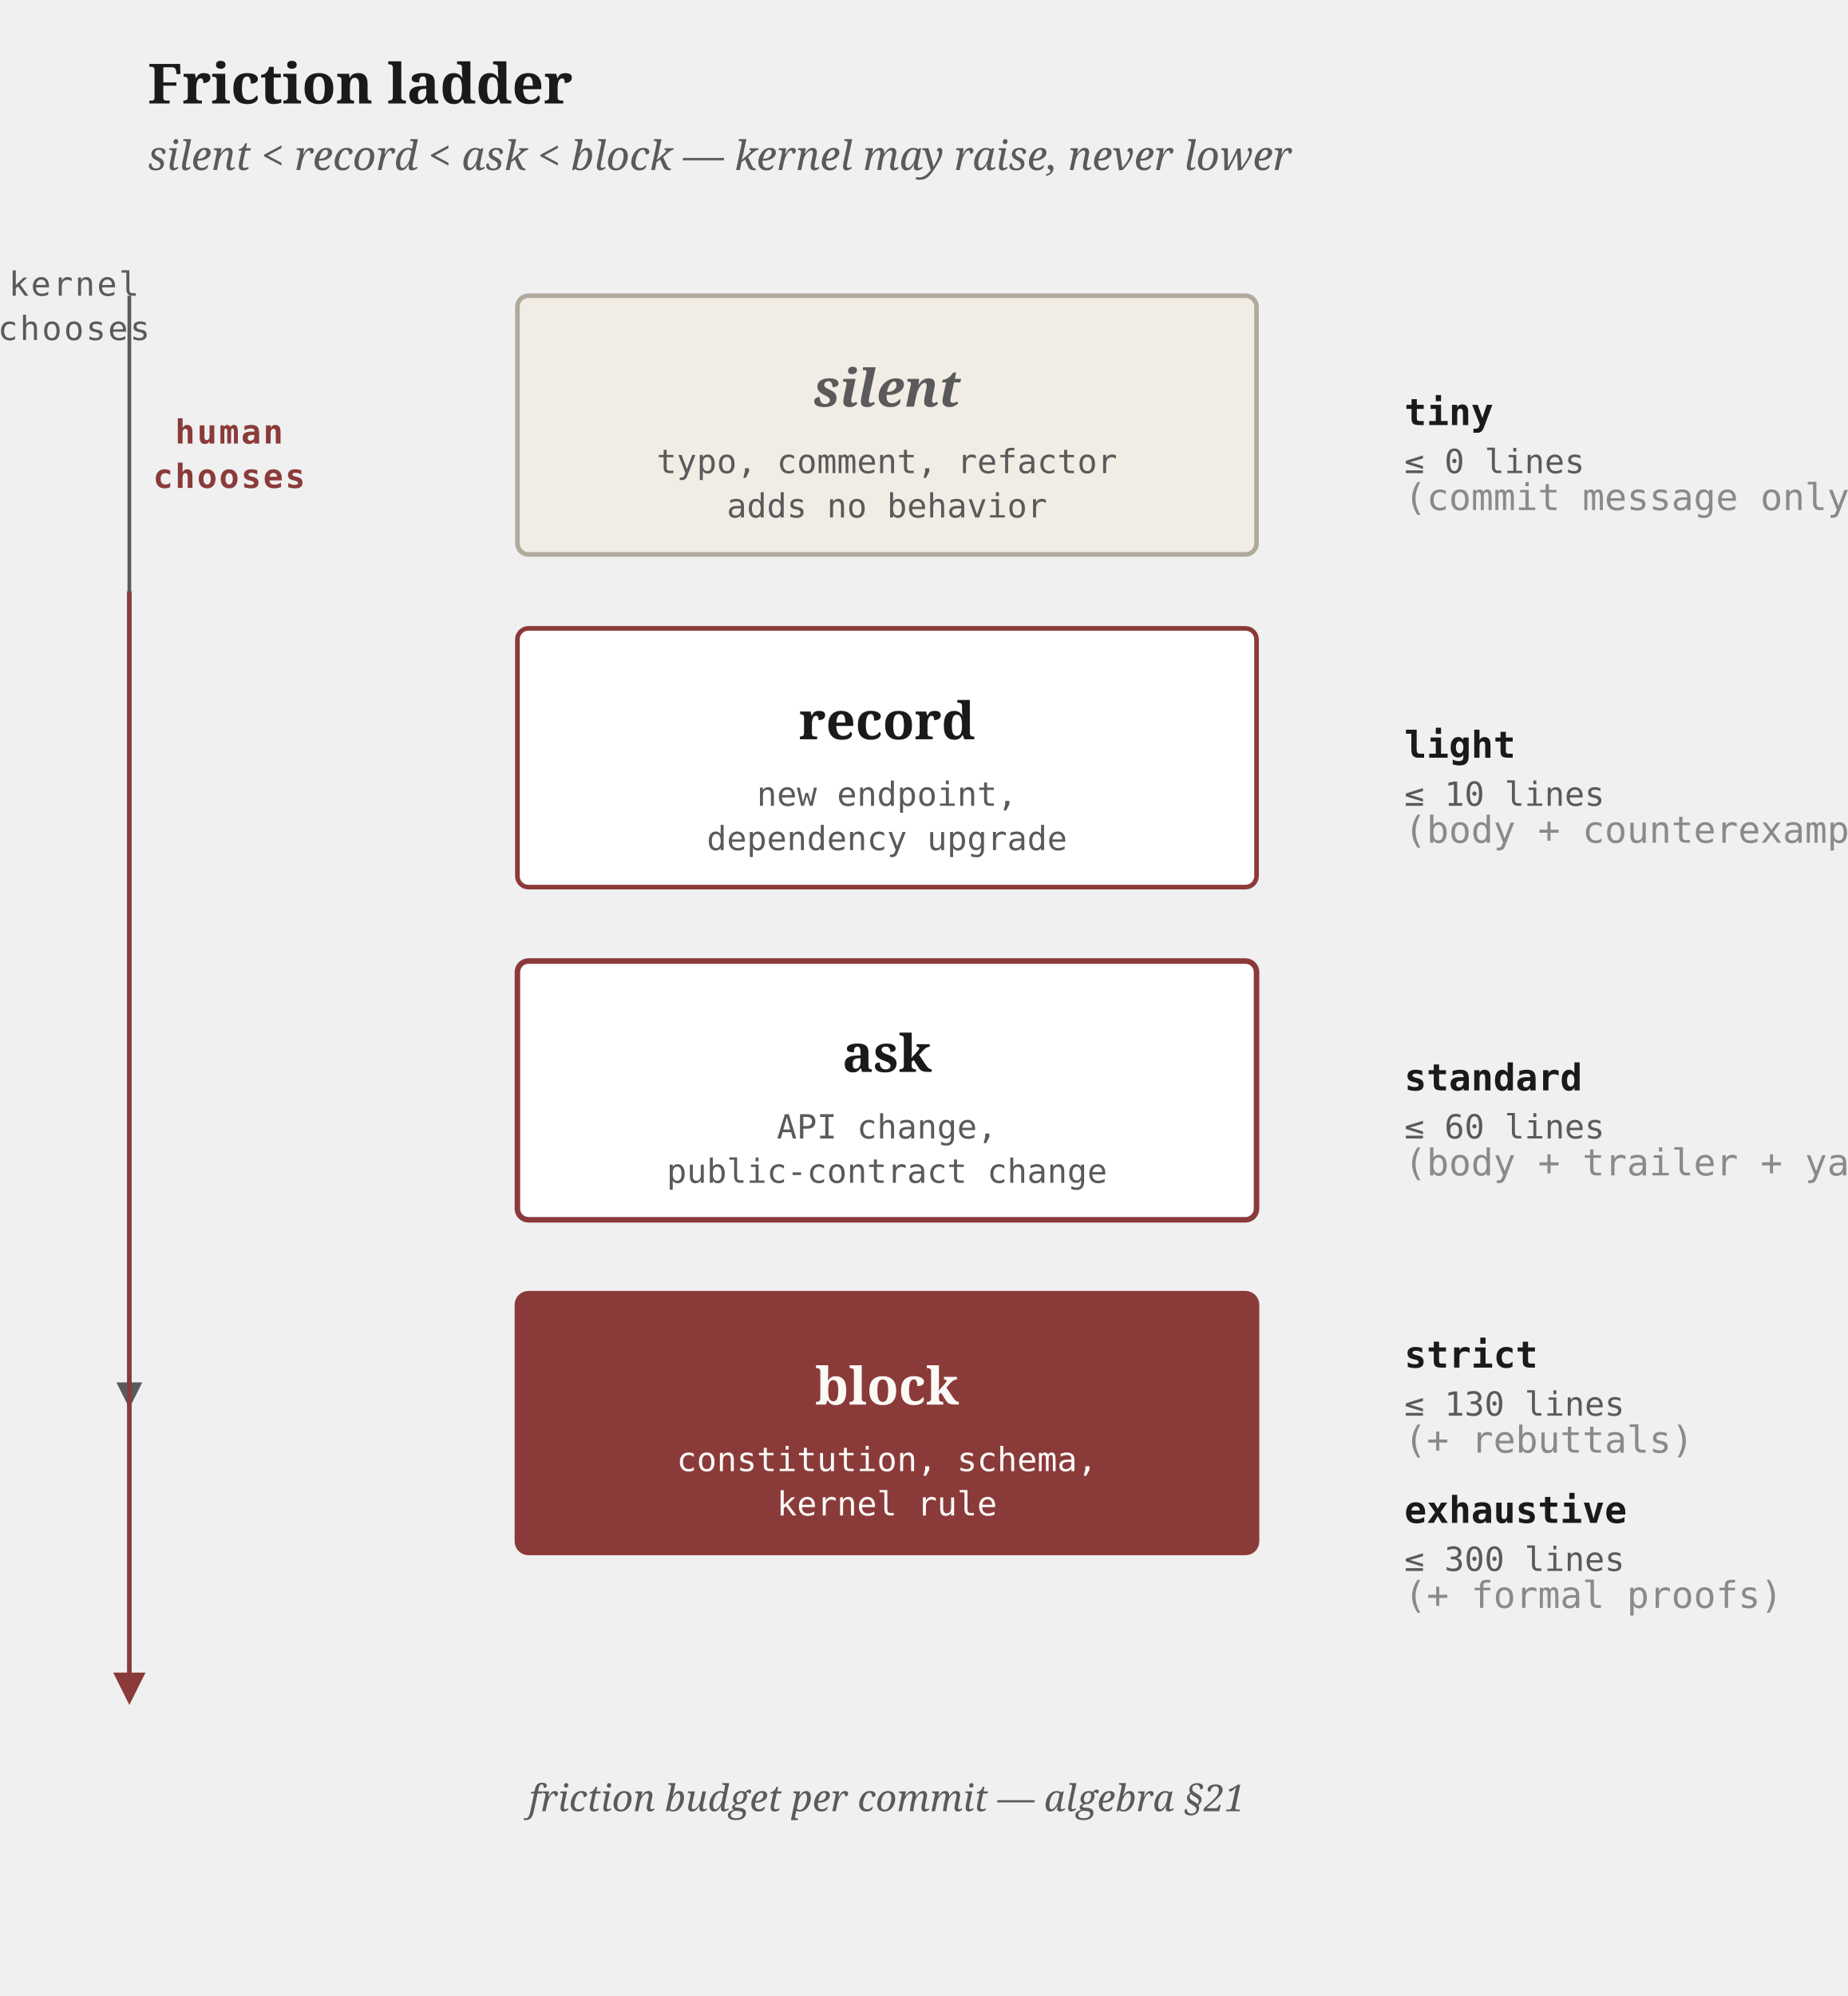
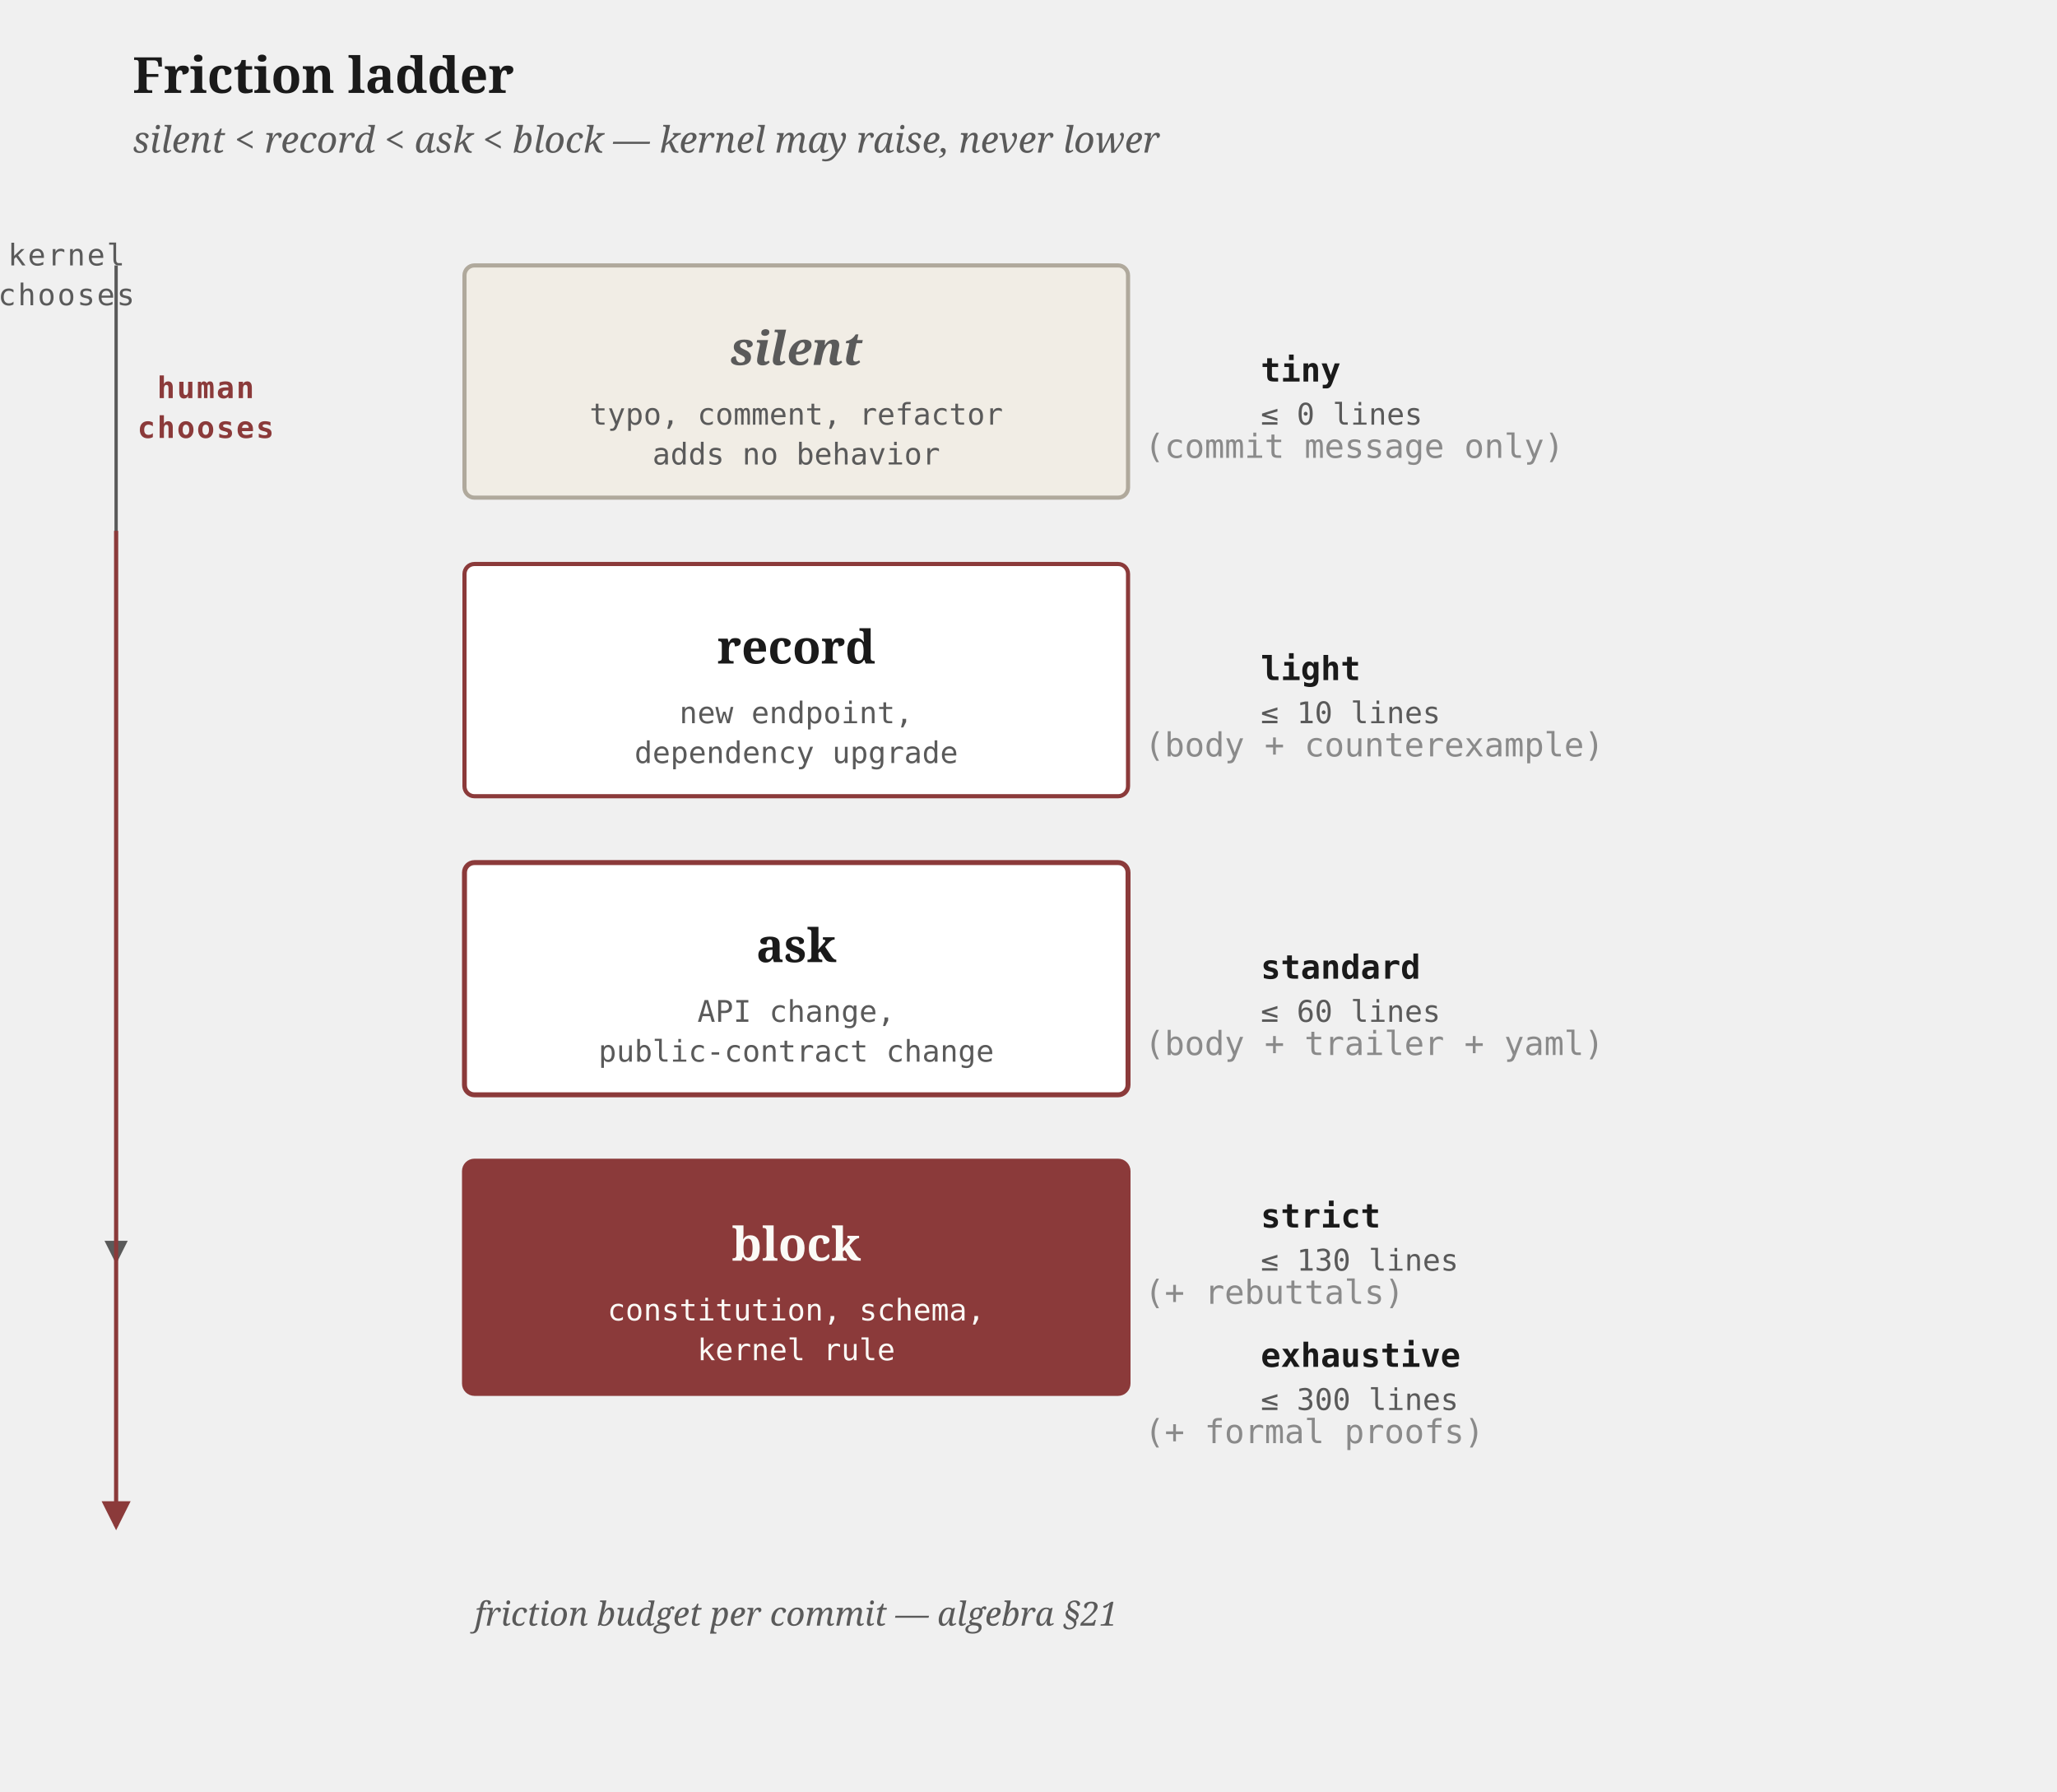
- <svg xmlns="http://www.w3.org/2000/svg" viewBox="0 0 500 540" role="img" aria-labelledby="ladder-title" preserveAspectRatio="xMidYMid meet">
+ <svg xmlns="http://www.w3.org/2000/svg" viewBox="0 0 620 540" role="img" aria-labelledby="ladder-title" preserveAspectRatio="xMidYMid meet">
  <defs>
    <style>
      .rung-silent { fill: #f1ede5; stroke: #b0a99c; stroke-width: 1.25; }
      .rung-record { fill: #ffffff; stroke: #8b3a3a; stroke-width: 1.25; }
      .rung-ask { fill: #ffffff; stroke: #8b3a3a; stroke-width: 1.5; }
      .rung-block { fill: #8b3a3a; stroke: #8b3a3a; stroke-width: 1.5; }
      .rung-label-silent { font-family: Georgia, serif; font-size: 14px; fill: #5a5a5a; text-anchor: middle; font-weight: 600; font-style: italic; }
      .rung-label-block { font-family: Georgia, serif; font-size: 14px; fill: #fbfaf6; text-anchor: middle; font-weight: 600; }
      .rung-label { font-family: Georgia, serif; font-size: 14px; fill: #1a1a1a; text-anchor: middle; font-weight: 600; }
      .rung-sub-silent { font-family: "SF Mono", Menlo, Consolas, monospace; font-size: 9px; fill: #5a5a5a; text-anchor: middle; }
      .rung-sub-block { font-family: "SF Mono", Menlo, Consolas, monospace; font-size: 9px; fill: #fbfaf6; text-anchor: middle; }
      .rung-sub { font-family: "SF Mono", Menlo, Consolas, monospace; font-size: 9px; fill: #5a5a5a; text-anchor: middle; }
      .side-arrow { stroke: #5a5a5a; stroke-width: 1; fill: none; }
      .side-arrow-ox { stroke: #8b3a3a; stroke-width: 1.25; fill: none; }
      .side-label { font-family: "SF Mono", Menlo, Consolas, monospace; font-size: 9px; fill: #5a5a5a; text-anchor: middle; letter-spacing: 0.06em; text-transform: uppercase; }
      .side-label-emit { font-family: "SF Mono", Menlo, Consolas, monospace; font-size: 9px; fill: #8b3a3a; text-anchor: middle; letter-spacing: 0.06em; text-transform: uppercase; font-weight: 600; }
      .budget-mode { font-family: "SF Mono", Menlo, Consolas, monospace; font-size: 10px; fill: #1a1a1a; font-weight: 600; }
-       .budget-mode-mute { font-family: "SF Mono", Menlo, Consolas, monospace; font-size: 10px; fill: #8a8a8a; }
+       .budget-mode-mute { font-family: "SF Mono", Menlo, Consolas, monospace; font-size: 10px; fill: #8a8a8a; text-anchor: start; }
      .budget-limit { font-family: "SF Mono", Menlo, Consolas, monospace; font-size: 9px; fill: #5a5a5a; }
      .footer-text { font-family: Georgia, serif; font-size: 10px; fill: #5a5a5a; text-anchor: middle; font-style: italic; }
      .title-text { font-family: Georgia, serif; font-size: 15px; fill: #1a1a1a; font-weight: 600; }
      .subtitle-text { font-family: Georgia, serif; font-size: 11px; fill: #5a5a5a; font-style: italic; }
    </style>
    <marker id="arr-side" markerWidth="7" markerHeight="7" refX="6" refY="3.5" orient="auto">
      <path d="M0,0 L7,3.5 L0,7 z" fill="#5a5a5a" />
    </marker>
    <marker id="arr-side-ox" markerWidth="7" markerHeight="7" refX="6" refY="3.5" orient="auto">
      <path d="M0,0 L7,3.5 L0,7 z" fill="#8b3a3a" />
    </marker>
  </defs>
  <text class="title-text" x="40" y="28">Friction ladder</text>
  <text class="subtitle-text" x="40" y="46">silent &lt; record &lt; ask &lt; block — kernel may raise, never lower</text>
  <line class="side-arrow" x1="35" y1="80" x2="35" y2="380" marker-end="url(#arr-side)" />
  <text class="side-label" x="20" y="80">kernel</text>
  <text class="side-label" x="20" y="92">chooses</text>
  <line class="side-arrow-ox" x1="35" y1="160" x2="35" y2="460" marker-end="url(#arr-side-ox)" />
  <text class="side-label-emit" x="62" y="120">human</text>
  <text class="side-label-emit" x="62" y="132">chooses</text>
  <g>
    <rect class="rung-silent" x="140" y="80" width="200" height="70" rx="3" />
    <text class="rung-label-silent" x="240" y="110">silent</text>
    <text class="rung-sub-silent" x="240" y="128">typo, comment, refactor</text>
    <text class="rung-sub-silent" x="240" y="140">adds no behavior</text>
  </g>
  <g>
    <rect class="rung-record" x="140" y="170" width="200" height="70" rx="3" />
    <text class="rung-label" x="240" y="200">record</text>
    <text class="rung-sub" x="240" y="218">new endpoint,</text>
    <text class="rung-sub" x="240" y="230">dependency upgrade</text>
  </g>
  <g>
    <rect class="rung-ask" x="140" y="260" width="200" height="70" rx="3" />
    <text class="rung-label" x="240" y="290">ask</text>
    <text class="rung-sub" x="240" y="308">API change,</text>
    <text class="rung-sub" x="240" y="320">public-contract change</text>
  </g>
  <g>
    <rect class="rung-block" x="140" y="350" width="200" height="70" rx="3" />
    <text class="rung-label-block" x="240" y="380">block</text>
    <text class="rung-sub-block" x="240" y="398">constitution, schema,</text>
    <text class="rung-sub-block" x="240" y="410">kernel rule</text>
  </g>
  <g>
    <text class="budget-mode" x="380" y="115">tiny</text>
    <text class="budget-limit" x="380" y="128">≤ 0 lines</text>
-     <text class="budget-mode-mute" x="380" y="138" font-size="8">(commit message only)</text>
+     <text class="budget-mode-mute" x="345" y="138" font-size="8">(commit message only)</text>
    <text class="budget-mode" x="380" y="205">light</text>
    <text class="budget-limit" x="380" y="218">≤ 10 lines</text>
-     <text class="budget-mode-mute" x="380" y="228" font-size="8">(body + counterexample)</text>
+     <text class="budget-mode-mute" x="345" y="228" font-size="8">(body + counterexample)</text>
    <text class="budget-mode" x="380" y="295">standard</text>
    <text class="budget-limit" x="380" y="308">≤ 60 lines</text>
-     <text class="budget-mode-mute" x="380" y="318" font-size="8">(body + trailer + yaml)</text>
+     <text class="budget-mode-mute" x="345" y="318" font-size="8">(body + trailer + yaml)</text>
    <text class="budget-mode" x="380" y="370">strict</text>
    <text class="budget-limit" x="380" y="383">≤ 130 lines</text>
-     <text class="budget-mode-mute" x="380" y="393" font-size="8">(+ rebuttals)</text>
+     <text class="budget-mode-mute" x="345" y="393" font-size="8">(+ rebuttals)</text>
    <text class="budget-mode" x="380" y="412">exhaustive</text>
    <text class="budget-limit" x="380" y="425">≤ 300 lines</text>
-     <text class="budget-mode-mute" x="380" y="435" font-size="8">(+ formal proofs)</text>
+     <text class="budget-mode-mute" x="345" y="435" font-size="8">(+ formal proofs)</text>
  </g>
  <text class="footer-text" x="240" y="490">friction budget per commit — algebra §21</text>
</svg>
